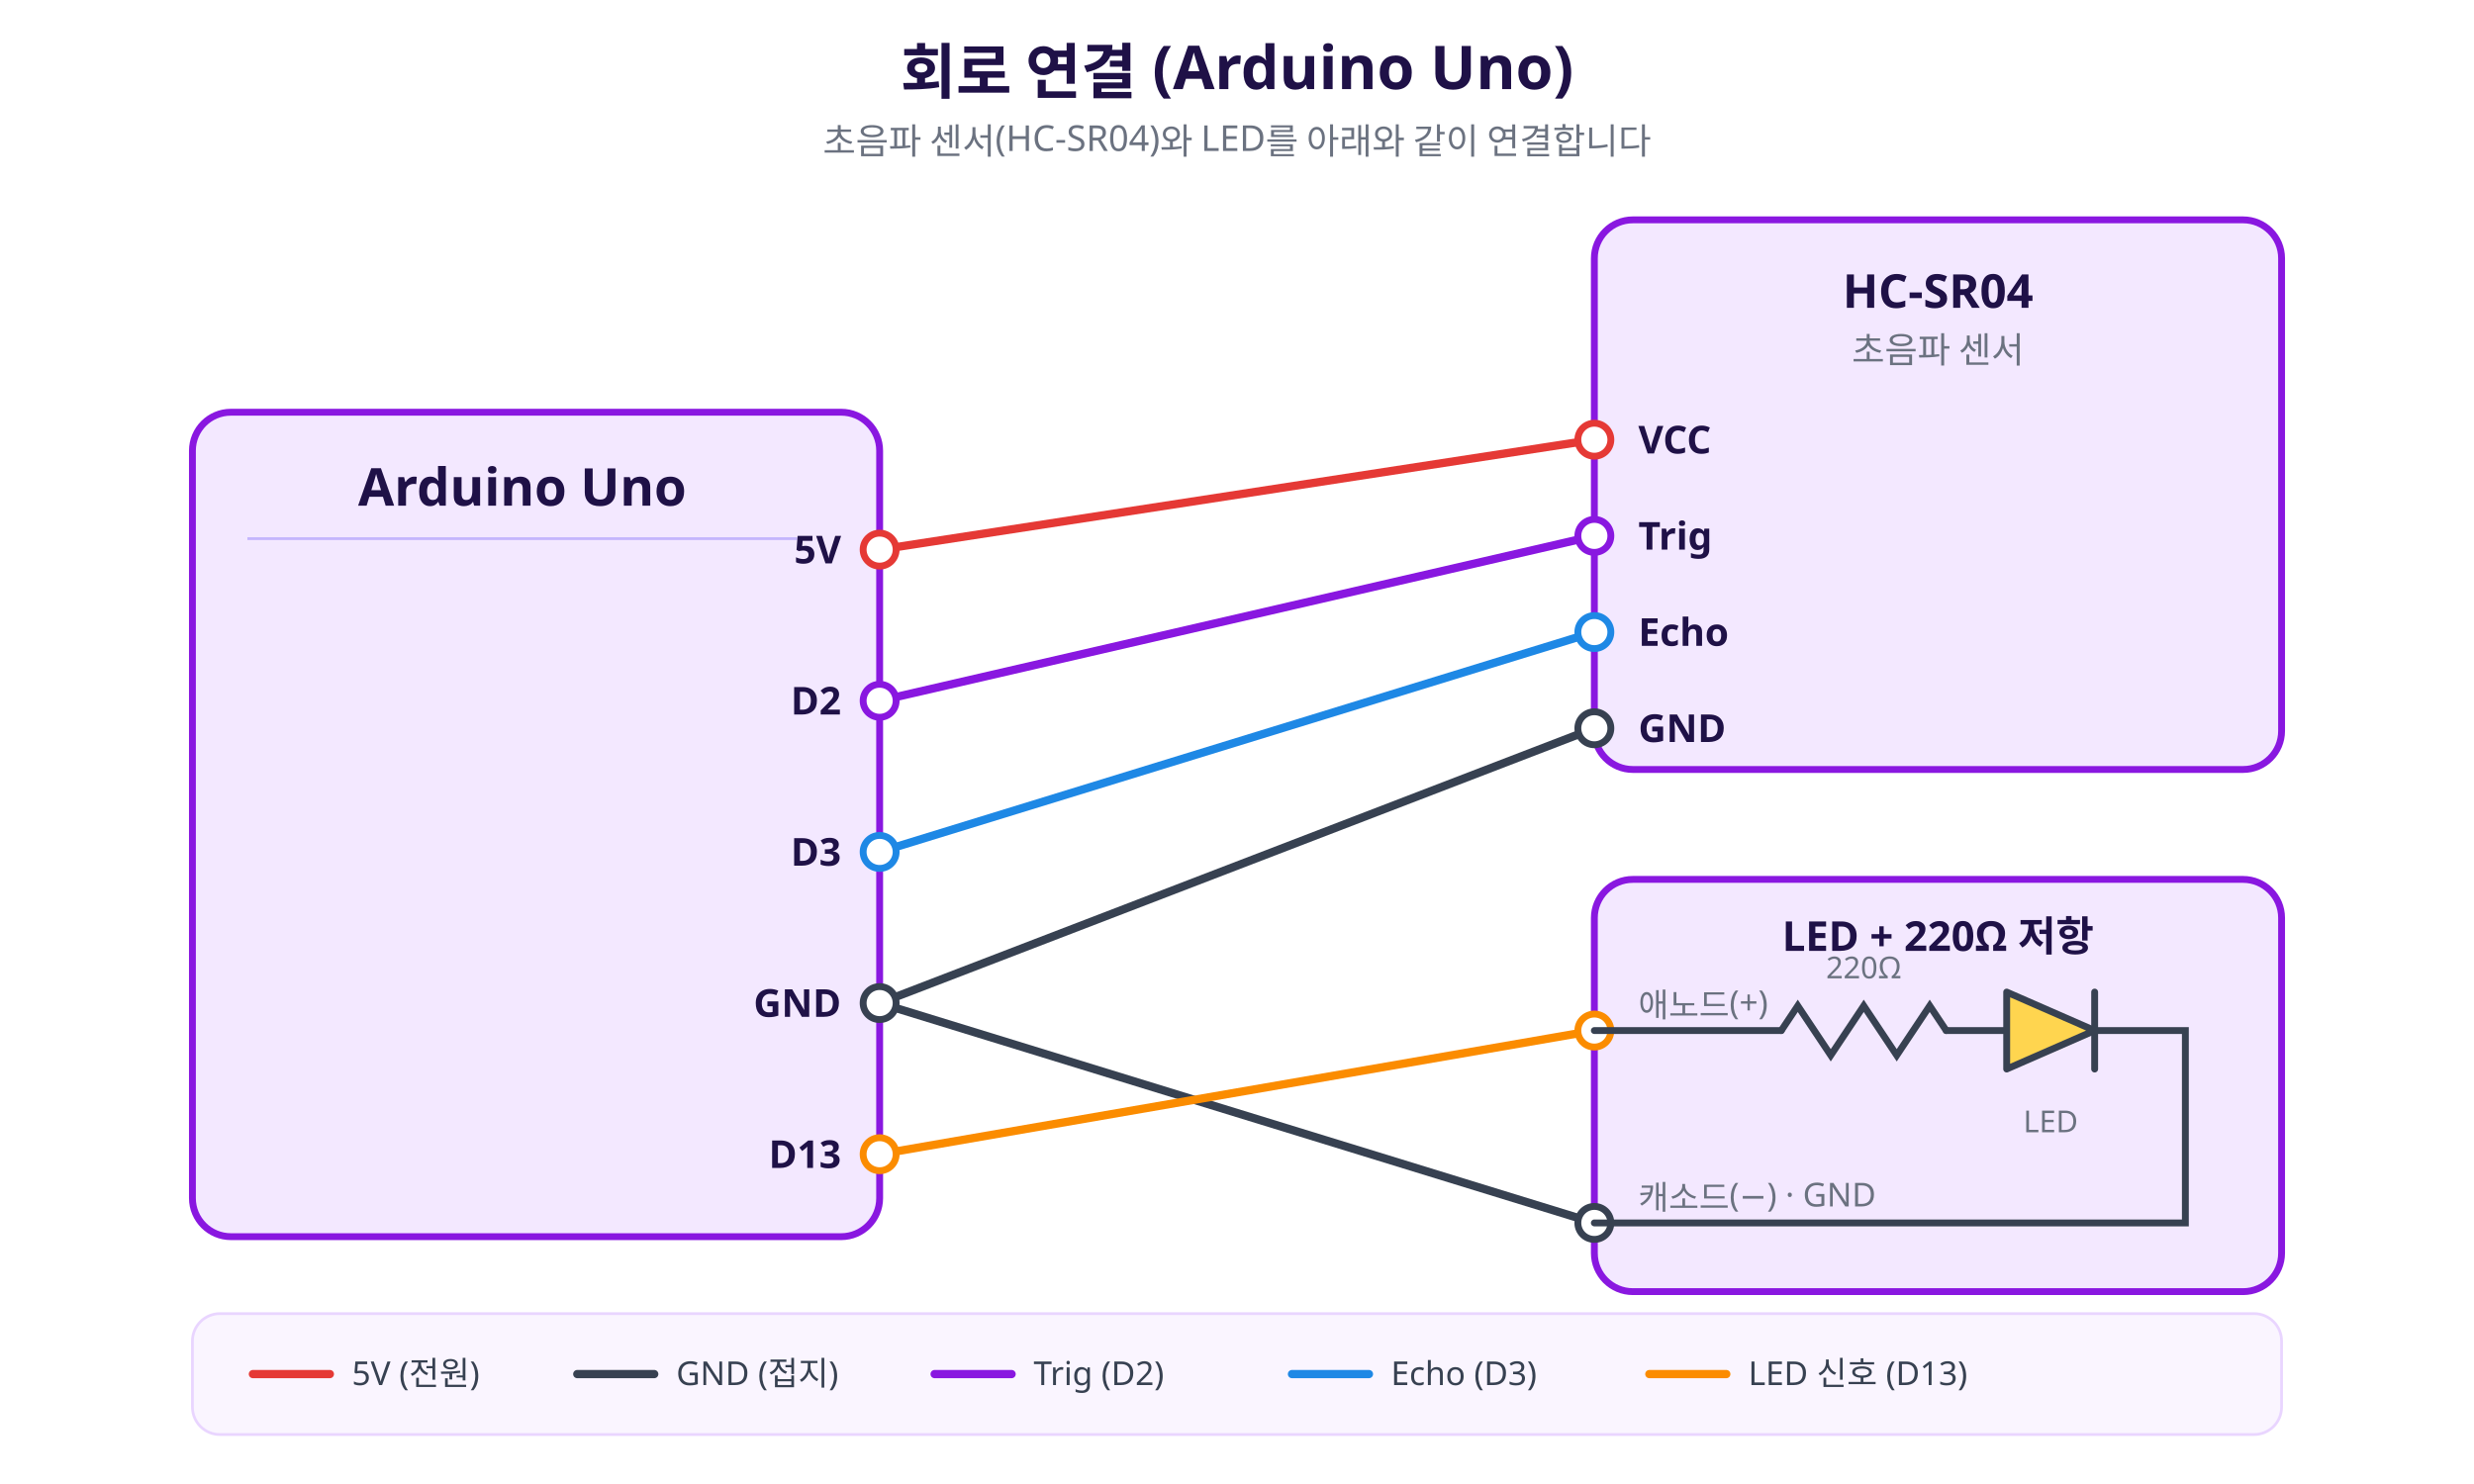
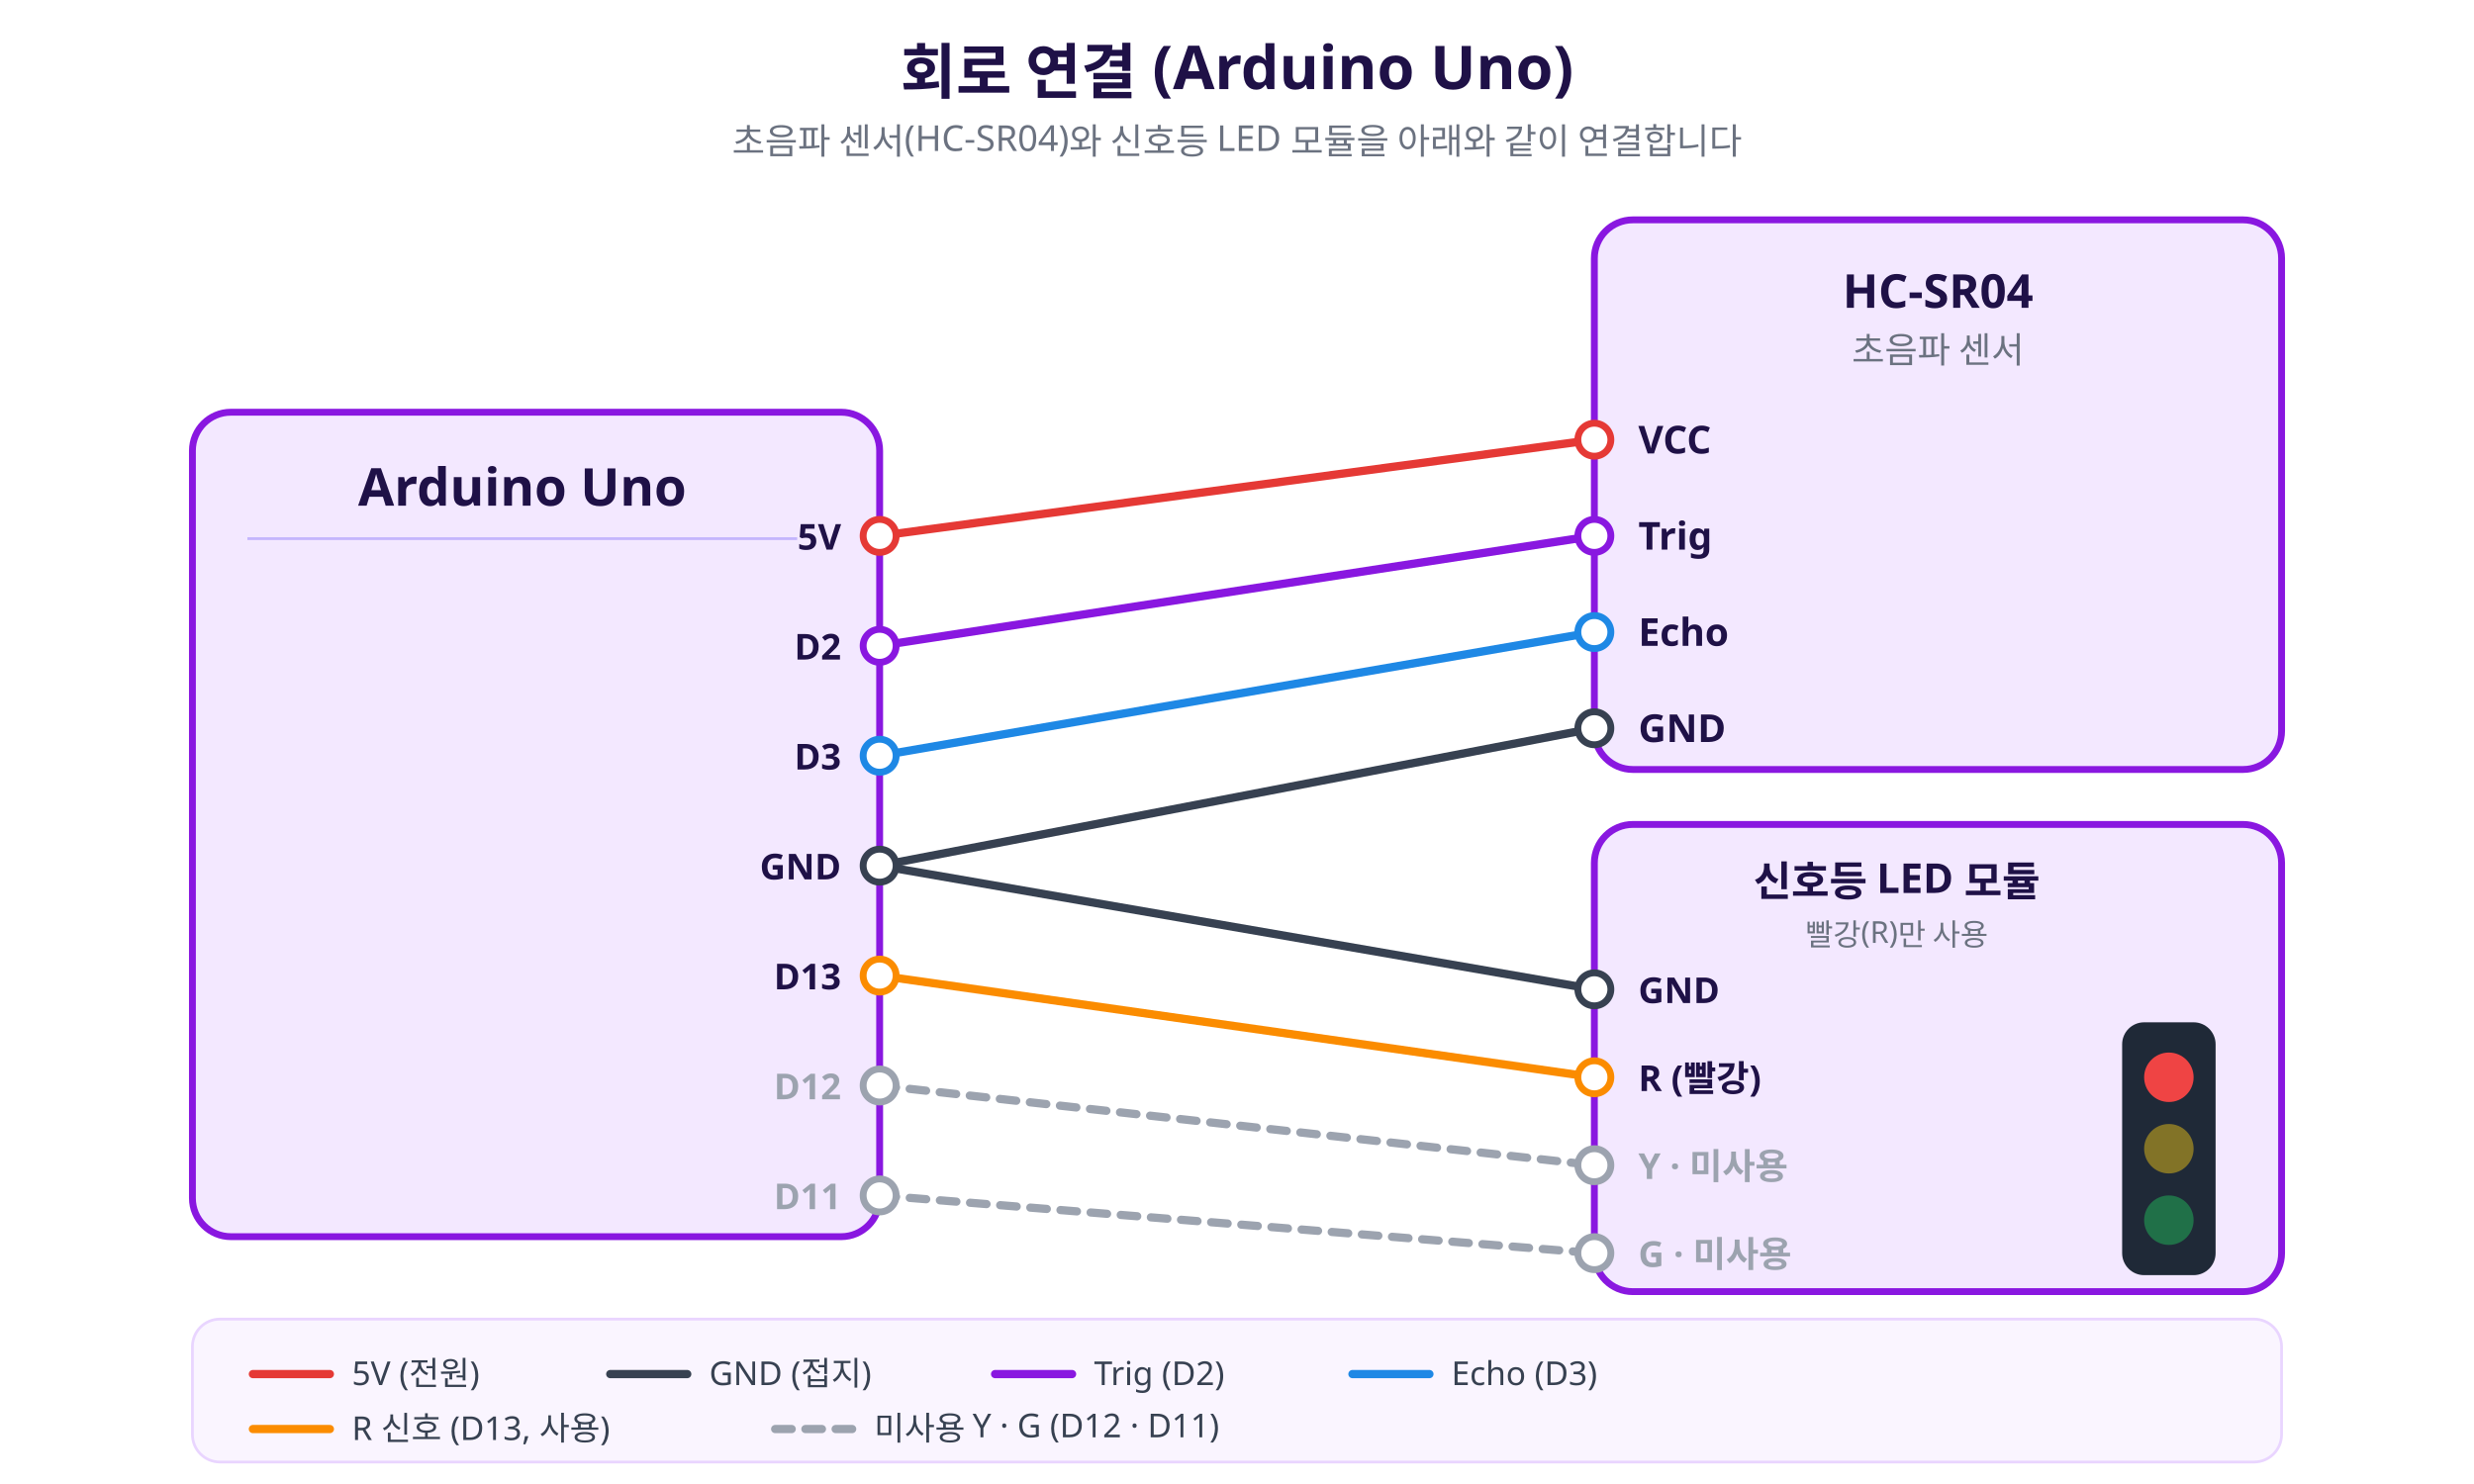
<svg xmlns="http://www.w3.org/2000/svg" viewBox="0 0 900 540" font-family="Apple SD Gothic Neo, AppleGothic, Noto Sans KR, sans-serif">
  <rect x="0" y="0" width="900" height="540" fill="#ffffff" />
  <text x="450" y="34" text-anchor="middle" font-size="22" font-weight="700" fill="#1F1147">회로 연결 (Arduino Uno)</text>
-   <text x="450" y="56" text-anchor="middle" font-size="13" fill="#6B7280">초음파 센서(HC-SR04)와 LED를 아래와 같이 연결합니다</text>
+   <text x="450" y="56" text-anchor="middle" font-size="13" fill="#6B7280">초음파 센서(HC-SR04)와 신호등 LED 모듈을 아래와 같이 연결합니다</text>
  <g stroke-width="3" fill="none" stroke-linecap="round">
-     <path d="M320,200 L580,160" stroke="#E53935" />
-     <path d="M320,255 L580,195" stroke="#8917E0" />
-     <path d="M320,310 L580,230" stroke="#1E88E5" />
-     <path d="M320,365 L580,265" stroke="#374151" />
-     <path d="M320,365 L580,445" stroke="#374151" />
-     <path d="M320,420 L580,375" stroke="#FB8C00" />
+     <path d="M320,195 L580,160" stroke="#E53935" />
+     <path d="M320,235 L580,195" stroke="#8917E0" />
+     <path d="M320,275 L580,230" stroke="#1E88E5" />
+     <path d="M320,315 L580,265" stroke="#374151" />
+     <path d="M320,315 L580,360" stroke="#374151" />
+     <path d="M320,355 L580,392" stroke="#FB8C00" />
+     <path d="M320,395 L580,424" stroke="#9CA3AF" stroke-dasharray="6 5" />
+     <path d="M320,435 L580,456" stroke="#9CA3AF" stroke-dasharray="6 5" />
  </g>
  <rect x="70" y="150" width="250" height="300" rx="14" fill="#F3E8FF" stroke="#8917E0" stroke-width="2.5" />
  <text x="190" y="184" text-anchor="middle" font-size="19" font-weight="700" fill="#1F1147">Arduino Uno</text>
  <line x1="90" y1="196" x2="290" y2="196" stroke="#C4B5FD" stroke-width="1" />
-   <g font-size="14" font-weight="600" fill="#1F1147">
-     <text x="306" y="205" text-anchor="end">5V</text>
-     <circle cx="320" cy="200" r="6" fill="#fff" stroke="#E53935" stroke-width="2.5" />
-     <text x="306" y="260" text-anchor="end">D2</text>
-     <circle cx="320" cy="255" r="6" fill="#fff" stroke="#8917E0" stroke-width="2.5" />
-     <text x="306" y="315" text-anchor="end">D3</text>
-     <circle cx="320" cy="310" r="6" fill="#fff" stroke="#1E88E5" stroke-width="2.5" />
-     <text x="306" y="370" text-anchor="end">GND</text>
-     <circle cx="320" cy="365" r="6" fill="#fff" stroke="#374151" stroke-width="2.5" />
-     <text x="306" y="425" text-anchor="end">D13</text>
-     <circle cx="320" cy="420" r="6" fill="#fff" stroke="#FB8C00" stroke-width="2.5" />
+   <g font-size="13" font-weight="600" fill="#1F1147">
+     <text x="306" y="200" text-anchor="end">5V</text>
+     <circle cx="320" cy="195" r="6" fill="#fff" stroke="#E53935" stroke-width="2.5" />
+     <text x="306" y="240" text-anchor="end">D2</text>
+     <circle cx="320" cy="235" r="6" fill="#fff" stroke="#8917E0" stroke-width="2.5" />
+     <text x="306" y="280" text-anchor="end">D3</text>
+     <circle cx="320" cy="275" r="6" fill="#fff" stroke="#1E88E5" stroke-width="2.5" />
+     <text x="306" y="320" text-anchor="end">GND</text>
+     <circle cx="320" cy="315" r="6" fill="#fff" stroke="#374151" stroke-width="2.5" />
+     <text x="306" y="360" text-anchor="end">D13</text>
+     <circle cx="320" cy="355" r="6" fill="#fff" stroke="#FB8C00" stroke-width="2.5" />
+     <text x="306" y="400" text-anchor="end" fill="#9CA3AF">D12</text>
+     <circle cx="320" cy="395" r="6" fill="#fff" stroke="#9CA3AF" stroke-width="2.5" />
+     <text x="306" y="440" text-anchor="end" fill="#9CA3AF">D11</text>
+     <circle cx="320" cy="435" r="6" fill="#fff" stroke="#9CA3AF" stroke-width="2.5" />
  </g>
  <rect x="580" y="80" width="250" height="200" rx="14" fill="#F3E8FF" stroke="#8917E0" stroke-width="2.5" />
  <text x="705" y="112" text-anchor="middle" font-size="17" font-weight="700" fill="#1F1147">HC-SR04</text>
  <text x="705" y="132" text-anchor="middle" font-size="13" fill="#6B7280">초음파 센서</text>
  <g font-size="14" font-weight="600" fill="#1F1147">
    <circle cx="580" cy="160" r="6" fill="#fff" stroke="#E53935" stroke-width="2.5" />
    <text x="596" y="165" text-anchor="start">VCC</text>
    <circle cx="580" cy="195" r="6" fill="#fff" stroke="#8917E0" stroke-width="2.5" />
    <text x="596" y="200" text-anchor="start">Trig</text>
    <circle cx="580" cy="230" r="6" fill="#fff" stroke="#1E88E5" stroke-width="2.5" />
    <text x="596" y="235" text-anchor="start">Echo</text>
    <circle cx="580" cy="265" r="6" fill="#fff" stroke="#374151" stroke-width="2.5" />
    <text x="596" y="270" text-anchor="start">GND</text>
  </g>
-   <rect x="580" y="320" width="250" height="150" rx="14" fill="#F3E8FF" stroke="#8917E0" stroke-width="2.5" />
-   <text x="705" y="346" text-anchor="middle" font-size="15" font-weight="700" fill="#1F1147">LED + 220Ω 저항</text>
-   <circle cx="580" cy="375" r="6" fill="#fff" stroke="#FB8C00" stroke-width="2.5" />
-   <text x="596" y="370" text-anchor="start" font-size="12" fill="#6B7280">애노드(+)</text>
-   <circle cx="580" cy="445" r="6" fill="#fff" stroke="#374151" stroke-width="2.5" />
-   <text x="596" y="440" text-anchor="start" font-size="12" fill="#6B7280">캐소드(−) · GND</text>
-   <g stroke="#374151" stroke-width="2.5" fill="none" stroke-linecap="round">
-     <path d="M580,375 H648" />
-     <path d="M648,375 L654,366 L666,384 L678,366 L690,384 L702,366 L708,375" />
-     <path d="M708,375 H730" />
-     <path d="M762,361 V389" />
-     <path d="M762,375 H795 V445 H580" />
+   <rect x="580" y="300" width="250" height="170" rx="14" fill="#F3E8FF" stroke="#8917E0" stroke-width="2.5" />
+   <text x="690" y="326" text-anchor="middle" font-size="15" font-weight="700" fill="#1F1147">신호등 LED 모듈</text>
+   <text x="690" y="344" text-anchor="middle" font-size="11" fill="#6B7280">빨강(R)만 사용</text>
+   <g font-size="13" font-weight="600">
+     <circle cx="580" cy="360" r="6" fill="#fff" stroke="#374151" stroke-width="2.5" />
+     <text x="596" y="365" text-anchor="start" fill="#1F1147">GND</text>
+     <circle cx="580" cy="392" r="6" fill="#fff" stroke="#FB8C00" stroke-width="2.5" />
+     <text x="596" y="397" text-anchor="start" fill="#1F1147">R (빨강)</text>
+     <circle cx="580" cy="424" r="6" fill="#fff" stroke="#9CA3AF" stroke-width="2.5" />
+     <text x="596" y="429" text-anchor="start" fill="#9CA3AF">Y · 미사용</text>
+     <circle cx="580" cy="456" r="6" fill="#fff" stroke="#9CA3AF" stroke-width="2.5" />
+     <text x="596" y="461" text-anchor="start" fill="#9CA3AF">G · 미사용</text>
  </g>
-   <polygon points="730,361 730,389 762,375" fill="#FFD54F" stroke="#374151" stroke-width="2.5" stroke-linejoin="round" />
-   <text x="678" y="356" text-anchor="middle" font-size="11" fill="#6B7280">220Ω</text>
-   <text x="746" y="412" text-anchor="middle" font-size="11" fill="#6B7280">LED</text>
+   <rect x="772" y="372" width="34" height="92" rx="8" fill="#1F2937" />
+   <circle cx="789" cy="392" r="9" fill="#EF4444" />
+   <circle cx="789" cy="418" r="9" fill="#FACC15" opacity="0.45" />
+   <circle cx="789" cy="444" r="9" fill="#22C55E" opacity="0.45" />
  <g font-size="12" fill="#374151">
-     <rect x="70" y="478" width="760" height="44" rx="10" fill="#FAF5FF" stroke="#E9D5FF" stroke-width="1" />
+     <rect x="70" y="480" width="760" height="52" rx="10" fill="#FAF5FF" stroke="#E9D5FF" stroke-width="1" />
    <line x1="92" y1="500" x2="120" y2="500" stroke="#E53935" stroke-width="3" stroke-linecap="round" />
    <text x="128" y="504">5V (전원)</text>
-     <line x1="210" y1="500" x2="238" y2="500" stroke="#374151" stroke-width="3" stroke-linecap="round" />
-     <text x="246" y="504">GND (접지)</text>
-     <line x1="340" y1="500" x2="368" y2="500" stroke="#8917E0" stroke-width="3" stroke-linecap="round" />
-     <text x="376" y="504">Trig (D2)</text>
-     <line x1="470" y1="500" x2="498" y2="500" stroke="#1E88E5" stroke-width="3" stroke-linecap="round" />
-     <text x="506" y="504">Echo (D3)</text>
-     <line x1="600" y1="500" x2="628" y2="500" stroke="#FB8C00" stroke-width="3" stroke-linecap="round" />
-     <text x="636" y="504">LED 신호 (D13)</text>
+     <line x1="222" y1="500" x2="250" y2="500" stroke="#374151" stroke-width="3" stroke-linecap="round" />
+     <text x="258" y="504">GND (접지)</text>
+     <line x1="362" y1="500" x2="390" y2="500" stroke="#8917E0" stroke-width="3" stroke-linecap="round" />
+     <text x="398" y="504">Trig (D2)</text>
+     <line x1="492" y1="500" x2="520" y2="500" stroke="#1E88E5" stroke-width="3" stroke-linecap="round" />
+     <text x="528" y="504">Echo (D3)</text>
+     <line x1="92" y1="520" x2="120" y2="520" stroke="#FB8C00" stroke-width="3" stroke-linecap="round" />
+     <text x="128" y="524">R 신호 (D13, 사용)</text>
+     <line x1="282" y1="520" x2="310" y2="520" stroke="#9CA3AF" stroke-width="3" stroke-linecap="round" stroke-dasharray="6 5" />
+     <text x="318" y="524">미사용 Y · G (D12 · D11)</text>
  </g>
</svg>
